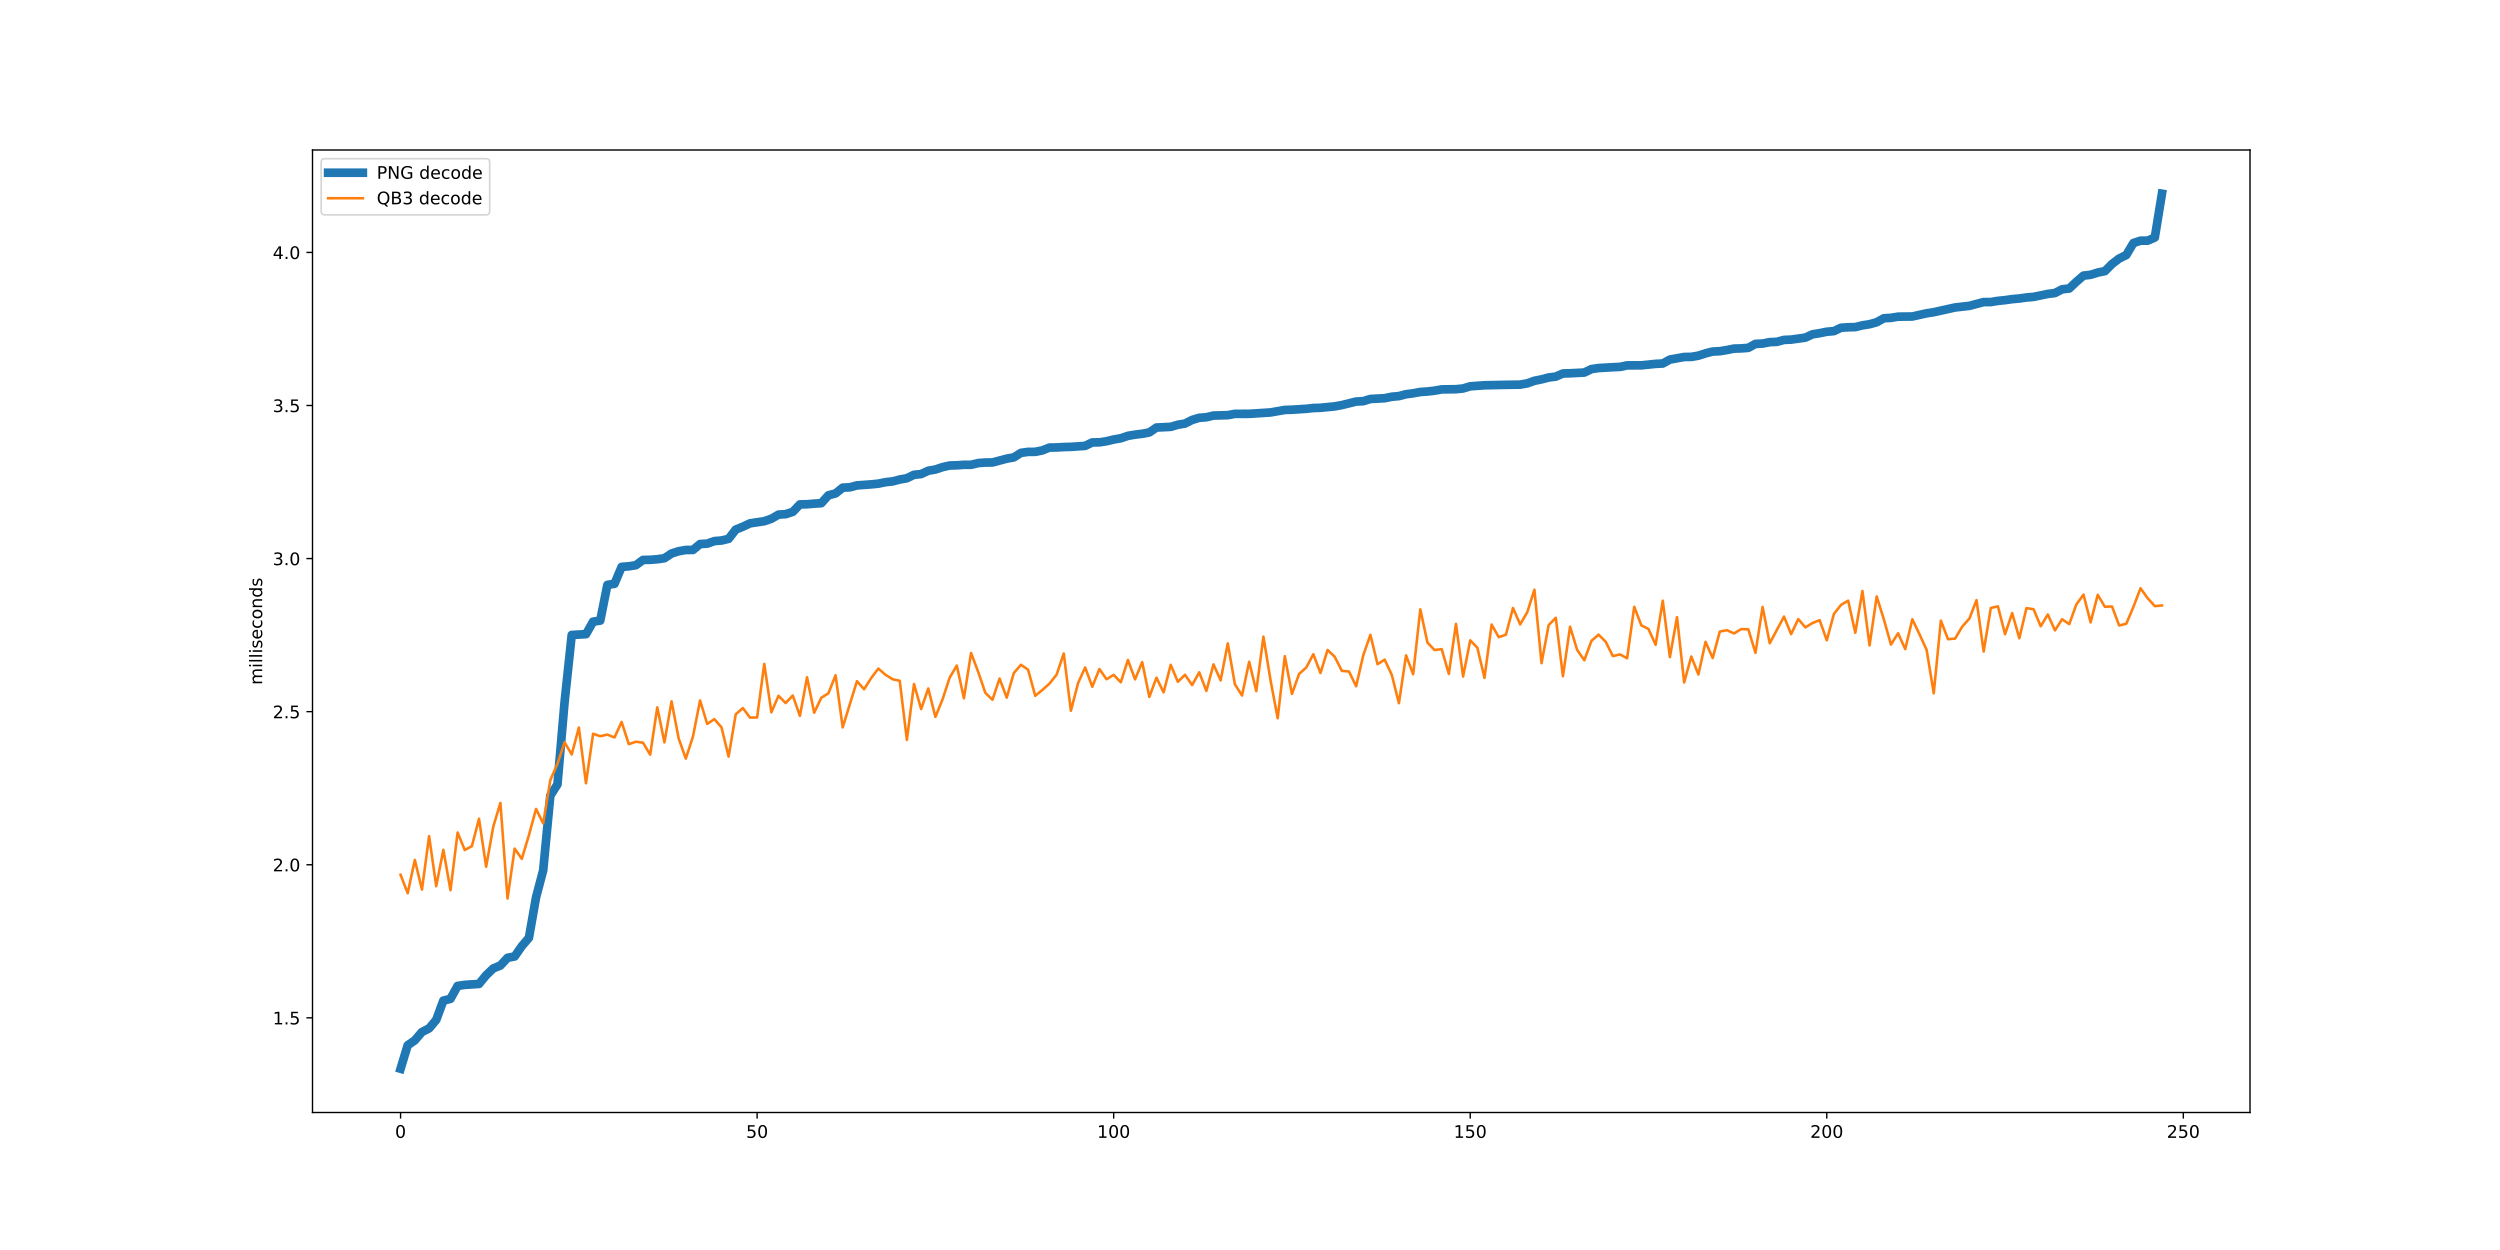
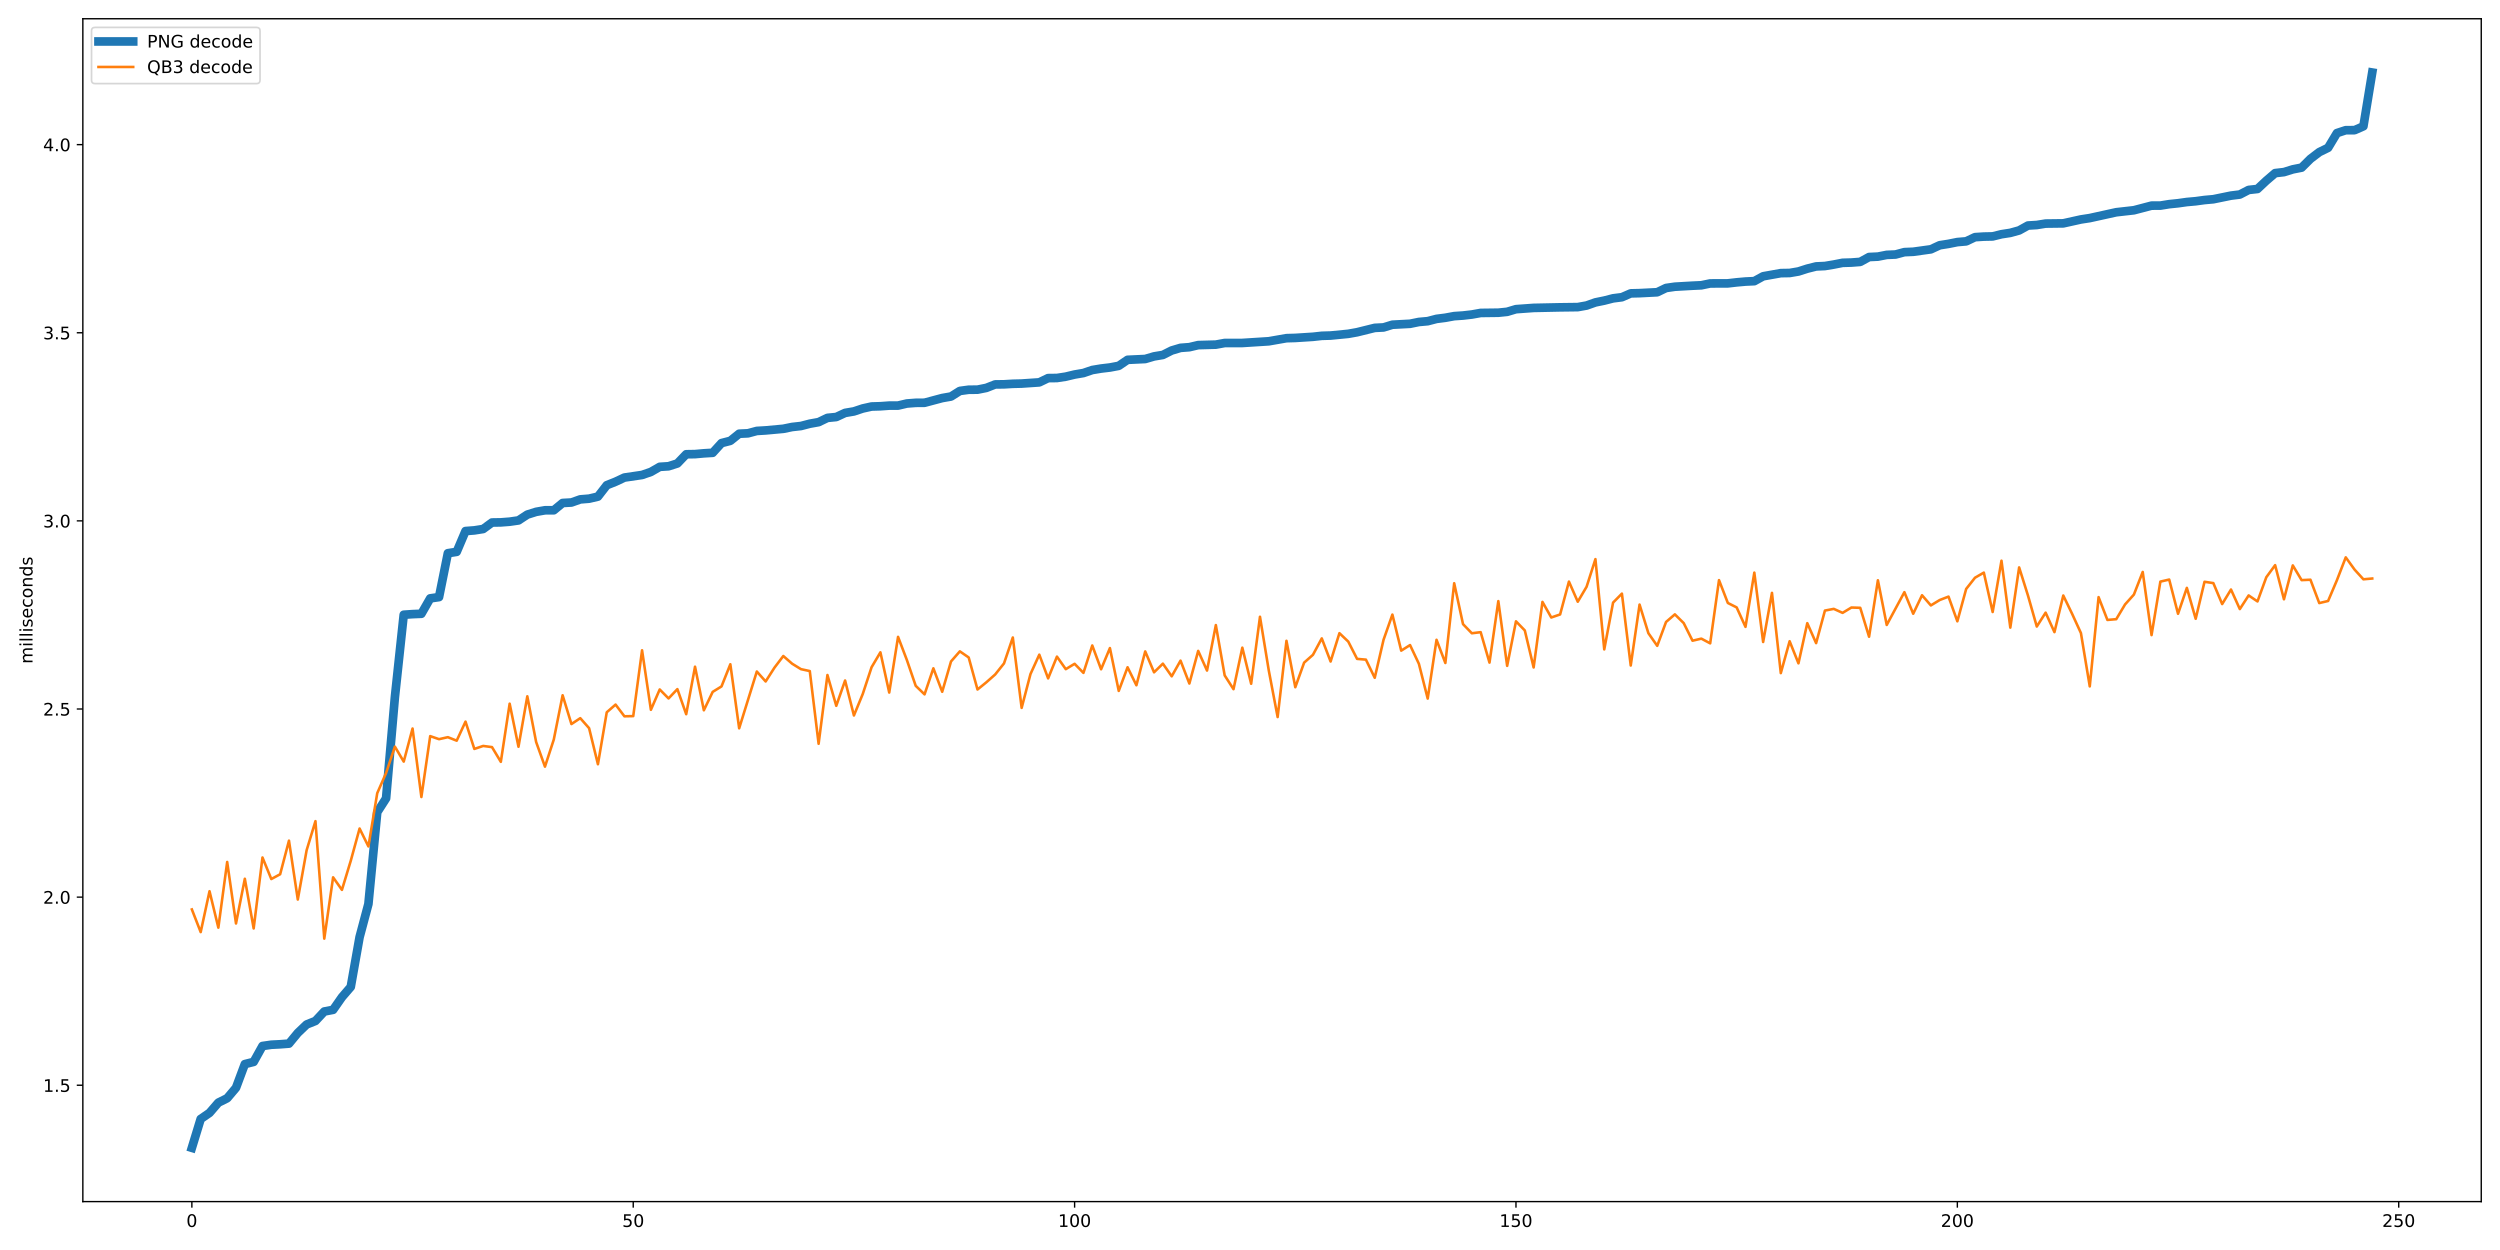
<svg xmlns="http://www.w3.org/2000/svg" xmlns:xlink="http://www.w3.org/1999/xlink" width="1440pt" height="720pt" viewBox="0 0 1440 720" version="1.1">
  <defs>
    <style type="text/css">*{stroke-linejoin: round; stroke-linecap: butt}</style>
  </defs>
  <g id="figure_1">
    <g id="patch_1">
      <path d="M 0 720  L 1440 720  L 1440 0  L 0 0  z " style="fill: #ffffff" />
    </g>
    <g id="axes_1">
      <g id="patch_2">
-         <path d="M 180 640.8  L 1296 640.8  L 1296 86.4  L 180 86.4  z " style="fill: #ffffff" />
+         <path d="M 47.72 692.12  L 1429.2 692.12  L 1429.2 10.8  L 47.72 10.8  z " style="fill: #ffffff" />
      </g>
      <g id="matplotlib.axis_1">
        <g id="xtick_1">
          <g id="line2d_1">
            <defs>
-               <path id="mb877cb796f" d="M 0 0  L 0 3.5  " style="stroke: #000000; stroke-width: 0.8" />
-             </defs>
-             <g>
-               <use xlink:href="#mb877cb796f" x="230.727" y="640.8" style="stroke: #000000; stroke-width: 0.8" />
+               <path id="m95ed0a7c7e" d="M 0 0  L 0 3.5  " style="stroke: #000000; stroke-width: 0.8" />
+             </defs>
+             <g>
+               <use xlink:href="#m95ed0a7c7e" x="110.515" y="692.12" style="stroke: #000000; stroke-width: 0.8" />
            </g>
          </g>
          <g id="text_1">
-             <g transform="translate(227.546 655.3984) scale(0.1 -0.1)">
+             <g transform="translate(107.3333 706.7184) scale(0.1 -0.1)">
              <defs>
                <path id="DejaVuSans-30" d="M 2034 4250  Q 1547 4250 1301 3770  Q 1056 3291 1056 2328  Q 1056 1369 1301 889  Q 1547 409 2034 409  Q 2525 409 2770 889  Q 3016 1369 3016 2328  Q 3016 3291 2770 3770  Q 2525 4250 2034 4250  z M 2034 4750  Q 2819 4750 3233 4129  Q 3647 3509 3647 2328  Q 3647 1150 3233 529  Q 2819 -91 2034 -91  Q 1250 -91 836 529  Q 422 1150 422 2328  Q 422 3509 836 4129  Q 1250 4750 2034 4750  z " transform="scale(0.015625)" />
              </defs>
              <use xlink:href="#DejaVuSans-30" />
            </g>
          </g>
        </g>
        <g id="xtick_2">
          <g id="line2d_2">
            <g>
-               <use xlink:href="#mb877cb796f" x="436.101" y="640.8" style="stroke: #000000; stroke-width: 0.8" />
+               <use xlink:href="#m95ed0a7c7e" x="364.743" y="692.12" style="stroke: #000000; stroke-width: 0.8" />
            </g>
          </g>
          <g id="text_2">
-             <g transform="translate(429.7383 655.3984) scale(0.1 -0.1)">
+             <g transform="translate(358.381 706.7184) scale(0.1 -0.1)">
              <defs>
                <path id="DejaVuSans-35" d="M 691 4666  L 3169 4666  L 3169 4134  L 1269 4134  L 1269 2991  Q 1406 3038 1543 3061  Q 1681 3084 1819 3084  Q 2600 3084 3056 2656  Q 3513 2228 3513 1497  Q 3513 744 3044 326  Q 2575 -91 1722 -91  Q 1428 -91 1123 -41  Q 819 9 494 109  L 494 744  Q 775 591 1075 516  Q 1375 441 1709 441  Q 2250 441 2565 725  Q 2881 1009 2881 1497  Q 2881 1984 2565 2268  Q 2250 2553 1709 2553  Q 1456 2553 1204 2497  Q 953 2441 691 2322  L 691 4666  z " transform="scale(0.015625)" />
              </defs>
              <use xlink:href="#DejaVuSans-35" />
              <use xlink:href="#DejaVuSans-30" x="63.623" />
            </g>
          </g>
        </g>
        <g id="xtick_3">
          <g id="line2d_3">
            <g>
-               <use xlink:href="#mb877cb796f" x="641.474" y="640.8" style="stroke: #000000; stroke-width: 0.8" />
+               <use xlink:href="#m95ed0a7c7e" x="618.972" y="692.12" style="stroke: #000000; stroke-width: 0.8" />
            </g>
          </g>
          <g id="text_3">
-             <g transform="translate(631.9307 655.3984) scale(0.1 -0.1)">
+             <g transform="translate(609.4287 706.7184) scale(0.1 -0.1)">
              <defs>
                <path id="DejaVuSans-31" d="M 794 531  L 1825 531  L 1825 4091  L 703 3866  L 703 4441  L 1819 4666  L 2450 4666  L 2450 531  L 3481 531  L 3481 0  L 794 0  L 794 531  z " transform="scale(0.015625)" />
              </defs>
              <use xlink:href="#DejaVuSans-31" />
              <use xlink:href="#DejaVuSans-30" x="63.623" />
              <use xlink:href="#DejaVuSans-30" x="127.246" />
            </g>
          </g>
        </g>
        <g id="xtick_4">
          <g id="line2d_4">
            <g>
-               <use xlink:href="#mb877cb796f" x="846.848" y="640.8" style="stroke: #000000; stroke-width: 0.8" />
+               <use xlink:href="#m95ed0a7c7e" x="873.201" y="692.12" style="stroke: #000000; stroke-width: 0.8" />
            </g>
          </g>
          <g id="text_4">
-             <g transform="translate(837.3042 655.3984) scale(0.1 -0.1)">
+             <g transform="translate(863.6576 706.7184) scale(0.1 -0.1)">
              <use xlink:href="#DejaVuSans-31" />
              <use xlink:href="#DejaVuSans-35" x="63.623" />
              <use xlink:href="#DejaVuSans-30" x="127.246" />
            </g>
          </g>
        </g>
        <g id="xtick_5">
          <g id="line2d_5">
            <g>
-               <use xlink:href="#mb877cb796f" x="1052.222" y="640.8" style="stroke: #000000; stroke-width: 0.8" />
+               <use xlink:href="#m95ed0a7c7e" x="1127.43" y="692.12" style="stroke: #000000; stroke-width: 0.8" />
            </g>
          </g>
          <g id="text_5">
-             <g transform="translate(1042.678 655.3984) scale(0.1 -0.1)">
+             <g transform="translate(1117.887 706.7184) scale(0.1 -0.1)">
              <defs>
                <path id="DejaVuSans-32" d="M 1228 531  L 3431 531  L 3431 0  L 469 0  L 469 531  Q 828 903 1448 1529  Q 2069 2156 2228 2338  Q 2531 2678 2651 2914  Q 2772 3150 2772 3378  Q 2772 3750 2511 3984  Q 2250 4219 1831 4219  Q 1534 4219 1204 4116  Q 875 4013 500 3803  L 500 4441  Q 881 4594 1212 4672  Q 1544 4750 1819 4750  Q 2544 4750 2975 4387  Q 3406 4025 3406 3419  Q 3406 3131 3298 2873  Q 3191 2616 2906 2266  Q 2828 2175 2409 1742  Q 1991 1309 1228 531  z " transform="scale(0.015625)" />
              </defs>
              <use xlink:href="#DejaVuSans-32" />
              <use xlink:href="#DejaVuSans-30" x="63.623" />
              <use xlink:href="#DejaVuSans-30" x="127.246" />
            </g>
          </g>
        </g>
        <g id="xtick_6">
          <g id="line2d_6">
            <g>
-               <use xlink:href="#mb877cb796f" x="1257.595" y="640.8" style="stroke: #000000; stroke-width: 0.8" />
+               <use xlink:href="#m95ed0a7c7e" x="1381.659" y="692.12" style="stroke: #000000; stroke-width: 0.8" />
            </g>
          </g>
          <g id="text_6">
-             <g transform="translate(1248.051 655.3984) scale(0.1 -0.1)">
+             <g transform="translate(1372.115 706.7184) scale(0.1 -0.1)">
              <use xlink:href="#DejaVuSans-32" />
              <use xlink:href="#DejaVuSans-35" x="63.623" />
              <use xlink:href="#DejaVuSans-30" x="127.246" />
            </g>
          </g>
        </g>
      </g>
      <g id="matplotlib.axis_2">
        <g id="ytick_1">
          <g id="line2d_7">
            <defs>
-               <path id="m5bc49d2be3" d="M 0 0  L -3.5 0  " style="stroke: #000000; stroke-width: 0.8" />
-             </defs>
-             <g>
-               <use xlink:href="#m5bc49d2be3" x="180" y="586.272" style="stroke: #000000; stroke-width: 0.8" />
+               <path id="mfb597ec3f7" d="M 0 0  L -3.5 0  " style="stroke: #000000; stroke-width: 0.8" />
+             </defs>
+             <g>
+               <use xlink:href="#mfb597ec3f7" x="47.72" y="625.109" style="stroke: #000000; stroke-width: 0.8" />
            </g>
          </g>
          <g id="text_7">
-             <g transform="translate(157.0969 590.0717) scale(0.1 -0.1)">
+             <g transform="translate(24.81687 628.9086) scale(0.1 -0.1)">
              <defs>
                <path id="DejaVuSans-2e" d="M 684 794  L 1344 794  L 1344 0  L 684 0  L 684 794  z " transform="scale(0.015625)" />
              </defs>
              <use xlink:href="#DejaVuSans-31" />
              <use xlink:href="#DejaVuSans-2e" x="63.623" />
              <use xlink:href="#DejaVuSans-35" x="95.41" />
            </g>
          </g>
        </g>
        <g id="ytick_2">
          <g id="line2d_8">
            <g>
-               <use xlink:href="#m5bc49d2be3" x="180" y="498.096" style="stroke: #000000; stroke-width: 0.8" />
+               <use xlink:href="#mfb597ec3f7" x="47.72" y="516.746" style="stroke: #000000; stroke-width: 0.8" />
            </g>
          </g>
          <g id="text_8">
-             <g transform="translate(157.0969 501.895) scale(0.1 -0.1)">
+             <g transform="translate(24.81687 520.5455) scale(0.1 -0.1)">
              <use xlink:href="#DejaVuSans-32" />
              <use xlink:href="#DejaVuSans-2e" x="63.623" />
              <use xlink:href="#DejaVuSans-30" x="95.41" />
            </g>
          </g>
        </g>
        <g id="ytick_3">
          <g id="line2d_9">
            <g>
-               <use xlink:href="#m5bc49d2be3" x="180" y="409.919" style="stroke: #000000; stroke-width: 0.8" />
+               <use xlink:href="#mfb597ec3f7" x="47.72" y="408.383" style="stroke: #000000; stroke-width: 0.8" />
            </g>
          </g>
          <g id="text_9">
-             <g transform="translate(157.0969 413.7184) scale(0.1 -0.1)">
+             <g transform="translate(24.81687 412.1824) scale(0.1 -0.1)">
              <use xlink:href="#DejaVuSans-32" />
              <use xlink:href="#DejaVuSans-2e" x="63.623" />
              <use xlink:href="#DejaVuSans-35" x="95.41" />
            </g>
          </g>
        </g>
        <g id="ytick_4">
          <g id="line2d_10">
            <g>
-               <use xlink:href="#m5bc49d2be3" x="180" y="321.743" style="stroke: #000000; stroke-width: 0.8" />
+               <use xlink:href="#mfb597ec3f7" x="47.72" y="300.02" style="stroke: #000000; stroke-width: 0.8" />
            </g>
          </g>
          <g id="text_10">
-             <g transform="translate(157.0969 325.5418) scale(0.1 -0.1)">
+             <g transform="translate(24.81687 303.8193) scale(0.1 -0.1)">
              <defs>
                <path id="DejaVuSans-33" d="M 2597 2516  Q 3050 2419 3304 2112  Q 3559 1806 3559 1356  Q 3559 666 3084 287  Q 2609 -91 1734 -91  Q 1441 -91 1130 -33  Q 819 25 488 141  L 488 750  Q 750 597 1062 519  Q 1375 441 1716 441  Q 2309 441 2620 675  Q 2931 909 2931 1356  Q 2931 1769 2642 2001  Q 2353 2234 1838 2234  L 1294 2234  L 1294 2753  L 1863 2753  Q 2328 2753 2575 2939  Q 2822 3125 2822 3475  Q 2822 3834 2567 4026  Q 2313 4219 1838 4219  Q 1578 4219 1281 4162  Q 984 4106 628 3988  L 628 4550  Q 988 4650 1302 4700  Q 1616 4750 1894 4750  Q 2613 4750 3031 4423  Q 3450 4097 3450 3541  Q 3450 3153 3228 2886  Q 3006 2619 2597 2516  z " transform="scale(0.015625)" />
              </defs>
              <use xlink:href="#DejaVuSans-33" />
              <use xlink:href="#DejaVuSans-2e" x="63.623" />
              <use xlink:href="#DejaVuSans-30" x="95.41" />
            </g>
          </g>
        </g>
        <g id="ytick_5">
          <g id="line2d_11">
            <g>
-               <use xlink:href="#m5bc49d2be3" x="180" y="233.566" style="stroke: #000000; stroke-width: 0.8" />
+               <use xlink:href="#mfb597ec3f7" x="47.72" y="191.657" style="stroke: #000000; stroke-width: 0.8" />
            </g>
          </g>
          <g id="text_11">
-             <g transform="translate(157.0969 237.3651) scale(0.1 -0.1)">
+             <g transform="translate(24.81687 195.4562) scale(0.1 -0.1)">
              <use xlink:href="#DejaVuSans-33" />
              <use xlink:href="#DejaVuSans-2e" x="63.623" />
              <use xlink:href="#DejaVuSans-35" x="95.41" />
            </g>
          </g>
        </g>
        <g id="ytick_6">
          <g id="line2d_12">
            <g>
-               <use xlink:href="#m5bc49d2be3" x="180" y="145.389" style="stroke: #000000; stroke-width: 0.8" />
+               <use xlink:href="#mfb597ec3f7" x="47.72" y="83.294" style="stroke: #000000; stroke-width: 0.8" />
            </g>
          </g>
          <g id="text_12">
-             <g transform="translate(157.0969 149.1885) scale(0.1 -0.1)">
+             <g transform="translate(24.81687 87.09305) scale(0.1 -0.1)">
              <defs>
                <path id="DejaVuSans-34" d="M 2419 4116  L 825 1625  L 2419 1625  L 2419 4116  z M 2253 4666  L 3047 4666  L 3047 1625  L 3713 1625  L 3713 1100  L 3047 1100  L 3047 0  L 2419 0  L 2419 1100  L 313 1100  L 313 1709  L 2253 4666  z " transform="scale(0.015625)" />
              </defs>
              <use xlink:href="#DejaVuSans-34" />
              <use xlink:href="#DejaVuSans-2e" x="63.623" />
              <use xlink:href="#DejaVuSans-30" x="95.41" />
            </g>
          </g>
        </g>
        <g id="text_13">
-           <g transform="translate(151.0172 394.4641) rotate(-90) scale(0.1 -0.1)">
+           <g transform="translate(18.73719 382.3241) rotate(-90) scale(0.1 -0.1)">
            <defs>
              <path id="DejaVuSans-6d" d="M 3328 2828  Q 3544 3216 3844 3400  Q 4144 3584 4550 3584  Q 5097 3584 5394 3201  Q 5691 2819 5691 2113  L 5691 0  L 5113 0  L 5113 2094  Q 5113 2597 4934 2840  Q 4756 3084 4391 3084  Q 3944 3084 3684 2787  Q 3425 2491 3425 1978  L 3425 0  L 2847 0  L 2847 2094  Q 2847 2600 2669 2842  Q 2491 3084 2119 3084  Q 1678 3084 1418 2786  Q 1159 2488 1159 1978  L 1159 0  L 581 0  L 581 3500  L 1159 3500  L 1159 2956  Q 1356 3278 1631 3431  Q 1906 3584 2284 3584  Q 2666 3584 2933 3390  Q 3200 3197 3328 2828  z " transform="scale(0.015625)" />
              <path id="DejaVuSans-69" d="M 603 3500  L 1178 3500  L 1178 0  L 603 0  L 603 3500  z M 603 4863  L 1178 4863  L 1178 4134  L 603 4134  L 603 4863  z " transform="scale(0.015625)" />
              <path id="DejaVuSans-6c" d="M 603 4863  L 1178 4863  L 1178 0  L 603 0  L 603 4863  z " transform="scale(0.015625)" />
              <path id="DejaVuSans-73" d="M 2834 3397  L 2834 2853  Q 2591 2978 2328 3040  Q 2066 3103 1784 3103  Q 1356 3103 1142 2972  Q 928 2841 928 2578  Q 928 2378 1081 2264  Q 1234 2150 1697 2047  L 1894 2003  Q 2506 1872 2764 1633  Q 3022 1394 3022 966  Q 3022 478 2636 193  Q 2250 -91 1575 -91  Q 1294 -91 989 -36  Q 684 19 347 128  L 347 722  Q 666 556 975 473  Q 1284 391 1588 391  Q 1994 391 2212 530  Q 2431 669 2431 922  Q 2431 1156 2273 1281  Q 2116 1406 1581 1522  L 1381 1569  Q 847 1681 609 1914  Q 372 2147 372 2553  Q 372 3047 722 3315  Q 1072 3584 1716 3584  Q 2034 3584 2315 3537  Q 2597 3491 2834 3397  z " transform="scale(0.015625)" />
              <path id="DejaVuSans-65" d="M 3597 1894  L 3597 1613  L 953 1613  Q 991 1019 1311 708  Q 1631 397 2203 397  Q 2534 397 2845 478  Q 3156 559 3463 722  L 3463 178  Q 3153 47 2828 -22  Q 2503 -91 2169 -91  Q 1331 -91 842 396  Q 353 884 353 1716  Q 353 2575 817 3079  Q 1281 3584 2069 3584  Q 2775 3584 3186 3129  Q 3597 2675 3597 1894  z M 3022 2063  Q 3016 2534 2758 2815  Q 2500 3097 2075 3097  Q 1594 3097 1305 2825  Q 1016 2553 972 2059  L 3022 2063  z " transform="scale(0.015625)" />
              <path id="DejaVuSans-63" d="M 3122 3366  L 3122 2828  Q 2878 2963 2633 3030  Q 2388 3097 2138 3097  Q 1578 3097 1268 2742  Q 959 2388 959 1747  Q 959 1106 1268 751  Q 1578 397 2138 397  Q 2388 397 2633 464  Q 2878 531 3122 666  L 3122 134  Q 2881 22 2623 -34  Q 2366 -91 2075 -91  Q 1284 -91 818 406  Q 353 903 353 1747  Q 353 2603 823 3093  Q 1294 3584 2113 3584  Q 2378 3584 2631 3529  Q 2884 3475 3122 3366  z " transform="scale(0.015625)" />
              <path id="DejaVuSans-6f" d="M 1959 3097  Q 1497 3097 1228 2736  Q 959 2375 959 1747  Q 959 1119 1226 758  Q 1494 397 1959 397  Q 2419 397 2687 759  Q 2956 1122 2956 1747  Q 2956 2369 2687 2733  Q 2419 3097 1959 3097  z M 1959 3584  Q 2709 3584 3137 3096  Q 3566 2609 3566 1747  Q 3566 888 3137 398  Q 2709 -91 1959 -91  Q 1206 -91 779 398  Q 353 888 353 1747  Q 353 2609 779 3096  Q 1206 3584 1959 3584  z " transform="scale(0.015625)" />
              <path id="DejaVuSans-6e" d="M 3513 2113  L 3513 0  L 2938 0  L 2938 2094  Q 2938 2591 2744 2837  Q 2550 3084 2163 3084  Q 1697 3084 1428 2787  Q 1159 2491 1159 1978  L 1159 0  L 581 0  L 581 3500  L 1159 3500  L 1159 2956  Q 1366 3272 1645 3428  Q 1925 3584 2291 3584  Q 2894 3584 3203 3211  Q 3513 2838 3513 2113  z " transform="scale(0.015625)" />
              <path id="DejaVuSans-64" d="M 2906 2969  L 2906 4863  L 3481 4863  L 3481 0  L 2906 0  L 2906 525  Q 2725 213 2448 61  Q 2172 -91 1784 -91  Q 1150 -91 751 415  Q 353 922 353 1747  Q 353 2572 751 3078  Q 1150 3584 1784 3584  Q 2172 3584 2448 3432  Q 2725 3281 2906 2969  z M 947 1747  Q 947 1113 1208 752  Q 1469 391 1925 391  Q 2381 391 2643 752  Q 2906 1113 2906 1747  Q 2906 2381 2643 2742  Q 2381 3103 1925 3103  Q 1469 3103 1208 2742  Q 947 2381 947 1747  z " transform="scale(0.015625)" />
            </defs>
            <use xlink:href="#DejaVuSans-6d" />
            <use xlink:href="#DejaVuSans-69" x="97.412" />
            <use xlink:href="#DejaVuSans-6c" x="125.195" />
            <use xlink:href="#DejaVuSans-6c" x="152.979" />
            <use xlink:href="#DejaVuSans-69" x="180.762" />
            <use xlink:href="#DejaVuSans-73" x="208.545" />
            <use xlink:href="#DejaVuSans-65" x="260.645" />
            <use xlink:href="#DejaVuSans-63" x="322.168" />
            <use xlink:href="#DejaVuSans-6f" x="377.148" />
            <use xlink:href="#DejaVuSans-6e" x="438.33" />
            <use xlink:href="#DejaVuSans-64" x="501.709" />
            <use xlink:href="#DejaVuSans-73" x="565.186" />
          </g>
        </g>
      </g>
      <g id="line2d_13">
-         <path d="M 230.727 615.6  L 234.835 602.074  L 238.942 599.217  L 243.05 594.42  L 247.157 592.357  L 251.265 587.454  L 255.372 576.361  L 259.48 575.321  L 263.587 567.879  L 267.695 567.279  L 275.909 566.75  L 280.017 561.742  L 284.124 557.791  L 288.232 556.134  L 292.339 551.707  L 296.447 550.914  L 300.554 544.988  L 304.662 540.174  L 308.769 516.825  L 312.877 501.305  L 316.984 458.275  L 321.092 451.821  L 325.199 404.346  L 329.307 365.743  L 337.522 365.284  L 341.629 358.071  L 345.736 357.472  L 349.844 336.909  L 353.951 336.256  L 358.059 326.522  L 362.166 326.204  L 366.274 325.552  L 370.381 322.519  L 374.489 322.448  L 378.596 322.131  L 382.704 321.531  L 386.811 318.815  L 390.919 317.51  L 395.026 316.787  L 399.134 316.769  L 403.241 313.366  L 407.349 313.137  L 411.456 311.673  L 415.563 311.338  L 419.671 310.368  L 423.778 305.042  L 427.886 303.384  L 431.993 301.444  L 440.208 300.227  L 444.316 298.799  L 448.423 296.418  L 452.531 296.154  L 456.638 294.831  L 460.746 290.528  L 464.853 290.457  L 468.961 290.087  L 473.068 289.84  L 477.176 285.29  L 481.283 284.232  L 485.391 280.899  L 489.498 280.705  L 493.605 279.594  L 501.82 278.995  L 505.928 278.589  L 510.035 277.742  L 514.143 277.284  L 518.25 276.208  L 522.358 275.467  L 526.465 273.475  L 530.573 273.069  L 534.68 271.147  L 538.788 270.441  L 542.895 269.066  L 547.003 268.149  L 551.11 268.025  L 555.218 267.726  L 559.325 267.708  L 563.432 266.738  L 567.54 266.421  L 571.647 266.385  L 579.862 264.181  L 583.97 263.458  L 588.077 260.848  L 592.185 260.283  L 596.292 260.248  L 600.4 259.419  L 604.507 257.797  L 608.615 257.744  L 612.722 257.497  L 616.83 257.391  L 625.045 256.827  L 629.152 254.834  L 633.259 254.781  L 637.367 254.146  L 641.474 253.159  L 645.582 252.453  L 649.689 251.043  L 653.797 250.355  L 657.904 249.861  L 662.012 249.085  L 666.119 246.263  L 674.334 245.875  L 678.442 244.659  L 682.549 243.971  L 686.657 241.89  L 690.764 240.655  L 694.872 240.338  L 698.979 239.368  L 707.194 239.139  L 711.301 238.38  L 719.516 238.363  L 731.839 237.569  L 740.054 236.123  L 744.161 236  L 752.376 235.471  L 756.484 235.012  L 760.591 234.889  L 768.806 234.077  L 772.914 233.337  L 781.128 231.291  L 785.236 231.079  L 789.343 229.81  L 797.558 229.369  L 801.666 228.522  L 805.773 228.152  L 809.881 227.076  L 813.988 226.547  L 818.096 225.789  L 822.203 225.507  L 826.311 225.03  L 830.418 224.29  L 838.633 224.184  L 842.741 223.761  L 846.848 222.526  L 855.063 221.927  L 867.385 221.662  L 875.6 221.556  L 879.708 220.816  L 883.815 219.352  L 887.923 218.505  L 892.03 217.447  L 896.138 216.918  L 900.245 215.119  L 904.353 215.014  L 912.568 214.59  L 916.675 212.598  L 920.782 211.998  L 928.997 211.522  L 933.105 211.328  L 937.212 210.464  L 945.427 210.428  L 953.642 209.582  L 957.75 209.388  L 961.857 207.113  L 970.072 205.632  L 974.18 205.561  L 978.287 204.856  L 982.395 203.533  L 986.502 202.492  L 990.609 202.298  L 994.717 201.611  L 998.824 200.799  L 1002.932 200.676  L 1007.039 200.359  L 1011.147 198.084  L 1015.254 197.89  L 1019.362 197.078  L 1023.469 196.902  L 1027.577 195.791  L 1031.684 195.615  L 1039.899 194.468  L 1044.007 192.564  L 1048.114 191.911  L 1052.222 191.082  L 1056.329 190.73  L 1060.437 188.772  L 1064.544 188.508  L 1068.651 188.419  L 1072.759 187.397  L 1076.866 186.762  L 1080.974 185.615  L 1085.081 183.323  L 1089.189 183.076  L 1093.296 182.406  L 1101.511 182.3  L 1109.726 180.466  L 1113.834 179.831  L 1126.156 177.098  L 1134.371 176.163  L 1142.586 173.994  L 1146.693 173.976  L 1150.801 173.306  L 1154.908 172.883  L 1159.016 172.301  L 1163.123 171.93  L 1167.231 171.366  L 1171.338 170.996  L 1179.553 169.303  L 1183.661 168.791  L 1187.768 166.64  L 1191.876 166.181  L 1195.983 162.302  L 1200.091 158.757  L 1204.198 158.281  L 1208.305 156.993  L 1212.413 156.182  L 1216.52 152.073  L 1220.628 148.916  L 1224.735 146.888  L 1228.843 139.993  L 1232.95 138.635  L 1237.058 138.617  L 1241.165 136.801  L 1245.273 111.6  L 1245.273 111.6  " clip-path="url(#pe0e65ba792)" style="fill: none; stroke: #1f77b4; stroke-width: 5; stroke-linecap: square" />
+         <path d="M 110.515 661.151  L 115.599 644.528  L 120.684 641.017  L 125.768 635.122  L 130.853 632.586  L 135.937 626.561  L 141.022 612.929  L 146.107 611.651  L 151.191 602.505  L 156.276 601.768  L 161.36 601.508  L 166.445 601.118  L 171.529 594.963  L 176.614 590.108  L 181.699 588.071  L 186.783 582.631  L 191.868 581.656  L 196.952 574.374  L 202.037 568.457  L 207.122 539.763  L 212.206 520.691  L 217.291 467.809  L 222.375 459.877  L 227.46 401.535  L 232.544 354.093  L 237.629 353.746  L 242.714 353.53  L 247.798 344.666  L 252.883 343.929  L 257.967 318.658  L 263.052 317.857  L 268.136 305.893  L 273.221 305.503  L 278.306 304.701  L 283.39 300.974  L 288.475 300.887  L 293.559 300.497  L 298.644 299.76  L 303.729 296.422  L 308.813 294.819  L 313.898 293.93  L 318.982 293.908  L 324.067 289.726  L 329.151 289.444  L 334.236 287.645  L 339.321 287.233  L 344.405 286.041  L 349.49 279.496  L 354.574 277.459  L 359.659 275.075  L 369.828 273.579  L 374.913 271.824  L 379.997 268.898  L 385.082 268.573  L 390.166 266.948  L 395.251 261.659  L 400.336 261.573  L 405.42 261.118  L 410.505 260.814  L 415.589 255.223  L 420.674 253.922  L 425.758 249.826  L 430.843 249.588  L 435.928 248.222  L 441.012 247.919  L 451.181 246.987  L 456.266 245.947  L 461.35 245.383  L 466.435 244.061  L 471.52 243.151  L 476.604 240.702  L 481.689 240.204  L 486.773 237.841  L 491.858 236.974  L 496.943 235.284  L 502.027 234.157  L 507.112 234.005  L 512.196 233.637  L 517.281 233.615  L 522.365 232.423  L 527.45 232.033  L 532.535 231.99  L 542.704 229.281  L 547.788 228.392  L 552.873 225.184  L 557.957 224.491  L 563.042 224.448  L 568.127 223.429  L 573.211 221.435  L 578.296 221.37  L 583.38 221.067  L 588.465 220.937  L 598.634 220.243  L 603.719 217.794  L 608.803 217.729  L 613.888 216.949  L 618.972 215.735  L 624.057 214.868  L 629.142 213.135  L 634.226 212.289  L 639.311 211.682  L 644.395 210.729  L 649.48 207.261  L 659.649 206.784  L 664.734 205.289  L 669.818 204.444  L 674.903 201.886  L 679.987 200.369  L 685.072 199.979  L 690.157 198.787  L 700.326 198.505  L 705.41 197.574  L 715.579 197.552  L 730.833 196.577  L 741.002 194.799  L 746.087 194.648  L 756.256 193.998  L 761.341 193.434  L 766.425 193.282  L 776.594 192.285  L 781.679 191.375  L 791.848 188.861  L 796.933 188.601  L 802.017 187.041  L 812.186 186.499  L 817.271 185.459  L 822.356 185.003  L 827.44 183.681  L 832.525 183.031  L 837.609 182.099  L 842.694 181.753  L 847.778 181.167  L 852.863 180.257  L 863.032 180.127  L 868.117 179.607  L 873.201 178.09  L 883.37 177.353  L 898.624 177.028  L 908.793 176.898  L 913.878 175.988  L 918.963 174.189  L 924.047 173.149  L 929.132 171.848  L 934.216 171.198  L 939.301 168.987  L 944.385 168.857  L 954.555 168.337  L 959.639 165.888  L 964.724 165.151  L 974.893 164.566  L 979.977 164.328  L 985.062 163.266  L 995.231 163.222  L 1000.316 162.637  L 1005.4 162.182  L 1010.485 161.944  L 1015.57 159.148  L 1025.739 157.328  L 1030.823 157.241  L 1035.908 156.374  L 1040.992 154.748  L 1046.077 153.47  L 1051.162 153.231  L 1056.246 152.386  L 1061.331 151.389  L 1066.415 151.237  L 1071.5 150.847  L 1076.584 148.052  L 1081.669 147.813  L 1086.754 146.816  L 1091.838 146.6  L 1096.923 145.234  L 1102.007 145.017  L 1112.177 143.609  L 1117.261 141.268  L 1122.346 140.466  L 1127.43 139.448  L 1132.515 139.014  L 1137.599 136.608  L 1142.684 136.283  L 1147.769 136.175  L 1152.853 134.918  L 1157.938 134.138  L 1163.022 132.729  L 1168.107 129.912  L 1173.191 129.608  L 1178.276 128.785  L 1188.445 128.655  L 1198.614 126.401  L 1203.699 125.62  L 1218.953 122.261  L 1229.122 121.113  L 1239.291 118.447  L 1244.376 118.425  L 1249.46 117.602  L 1254.545 117.081  L 1259.629 116.366  L 1264.714 115.911  L 1269.798 115.218  L 1274.883 114.762  L 1285.052 112.682  L 1290.137 112.053  L 1295.221 109.409  L 1300.306 108.846  L 1305.391 104.078  L 1310.475 99.722  L 1315.56 99.137  L 1320.644 97.554  L 1325.729 96.557  L 1330.813 91.508  L 1335.898 87.628  L 1340.983 85.136  L 1346.067 76.662  L 1351.152 74.993  L 1356.236 74.972  L 1361.321 72.739  L 1366.405 41.769  L 1366.405 41.769  " clip-path="url(#p5323bad9fb)" style="fill: none; stroke: #1f77b4; stroke-width: 5; stroke-linecap: square" />
      </g>
      <g id="line2d_14">
-         <path d="M 230.727 503.863  L 234.835 514.479  L 238.942 495.327  L 243.05 512.398  L 247.157 481.624  L 251.265 510.441  L 255.372 489.49  L 259.48 512.768  L 263.587 479.526  L 267.695 489.613  L 271.802 487.374  L 275.909 471.625  L 280.017 499.224  L 284.124 476.122  L 288.232 462.49  L 292.339 517.548  L 296.447 488.82  L 300.554 494.692  L 304.662 481.06  L 308.769 465.947  L 312.877 474.323  L 316.984 449.369  L 321.092 439.935  L 325.199 427.572  L 329.307 434.573  L 333.414 419.072  L 337.522 451.168  L 341.629 422.634  L 345.736 424.063  L 349.844 423.128  L 353.951 424.768  L 358.059 415.845  L 362.166 428.63  L 366.274 427.237  L 370.381 427.784  L 374.489 434.679  L 378.596 407.433  L 382.704 427.607  L 386.811 403.976  L 390.919 425.385  L 395.026 436.937  L 399.134 424.239  L 403.241 403.482  L 407.349 416.973  L 411.456 414.222  L 415.563 418.913  L 419.671 435.808  L 423.778 411.453  L 427.886 407.856  L 431.993 413.34  L 436.101 413.252  L 440.208 382.408  L 444.316 410.29  L 448.423 400.766  L 452.531 404.964  L 456.638 400.608  L 460.746 412.353  L 464.853 390.097  L 468.961 410.519  L 473.068 401.895  L 477.176 399.338  L 481.283 388.951  L 485.391 418.966  L 493.605 392.354  L 497.713 397.01  L 501.82 390.538  L 505.928 385.089  L 510.035 388.686  L 514.143 391.243  L 518.25 392.143  L 522.358 426.214  L 526.465 393.994  L 530.573 408.42  L 534.68 396.569  L 538.788 412.952  L 542.895 402.883  L 547.003 390.344  L 551.11 383.36  L 555.218 402.213  L 559.325 376.112  L 563.432 386.976  L 567.54 399.056  L 571.647 403.059  L 575.755 390.855  L 579.862 401.842  L 583.97 387.628  L 588.077 382.902  L 592.185 385.759  L 596.292 400.784  L 600.4 397.416  L 604.507 393.748  L 608.615 388.563  L 612.722 376.412  L 616.83 409.39  L 620.937 393.554  L 625.045 384.454  L 629.152 395.564  L 633.259 385.371  L 637.367 391.243  L 641.474 388.739  L 645.582 392.989  L 649.689 380.151  L 653.797 391.296  L 657.904 381.368  L 662.012 401.437  L 666.119 390.362  L 670.227 398.791  L 674.334 382.937  L 678.442 392.725  L 682.549 388.669  L 686.657 394.594  L 690.764 387.258  L 694.872 397.98  L 698.979 382.69  L 703.086 391.896  L 707.194 370.592  L 711.301 394.171  L 715.409 400.625  L 719.516 381.174  L 723.624 398.086  L 727.731 366.695  L 731.839 391.949  L 735.946 413.693  L 740.054 377.964  L 744.161 399.708  L 748.269 388.192  L 752.376 384.524  L 756.484 376.835  L 760.591 387.663  L 764.699 374.384  L 768.806 378.317  L 772.914 386.429  L 777.021 386.782  L 781.128 395.282  L 785.236 377.453  L 789.343 365.672  L 793.451 382.567  L 797.558 379.957  L 801.666 388.722  L 805.773 405.034  L 809.881 377.488  L 813.988 388.351  L 818.096 350.982  L 822.203 370.134  L 826.311 374.419  L 830.418 373.908  L 834.526 388.175  L 838.633 359.359  L 842.741 389.691  L 846.848 368.829  L 850.955 373.097  L 855.063 390.45  L 859.17 359.729  L 863.278 367.03  L 867.385 365.602  L 871.493 350.206  L 875.6 359.641  L 879.708 352.622  L 883.815 339.678  L 887.923 381.985  L 892.03 360.046  L 896.138 355.849  L 900.245 389.533  L 904.353 360.981  L 908.46 374.384  L 912.568 380.309  L 916.675 369.129  L 920.782 365.566  L 924.89 369.658  L 928.997 377.911  L 933.105 376.941  L 937.212 379.146  L 941.32 349.518  L 945.427 360.223  L 949.535 362.304  L 953.642 371.421  L 957.75 346.009  L 961.857 378.511  L 965.965 355.497  L 970.072 393.095  L 974.18 378.158  L 978.287 388.51  L 982.395 369.693  L 986.502 379.04  L 990.609 363.785  L 994.717 362.992  L 998.824 364.861  L 1002.932 362.357  L 1007.039 362.498  L 1011.147 376.042  L 1015.254 349.589  L 1019.362 370.522  L 1027.577 355.161  L 1031.684 365.267  L 1035.792 356.608  L 1039.899 361.369  L 1044.007 358.847  L 1048.114 357.242  L 1052.222 368.811  L 1056.329 353.645  L 1060.437 348.39  L 1064.544 345.991  L 1068.651 364.455  L 1072.759 340.418  L 1076.866 371.774  L 1080.974 343.557  L 1085.081 356.731  L 1089.189 371.263  L 1093.296 364.773  L 1097.404 373.89  L 1101.511 356.731  L 1105.619 365.302  L 1109.726 374.331  L 1113.834 399.32  L 1117.941 357.489  L 1122.049 368.176  L 1126.156 367.824  L 1130.264 360.911  L 1134.371 356.29  L 1138.478 345.691  L 1142.586 375.283  L 1146.693 350.206  L 1150.801 349.254  L 1154.908 365.284  L 1159.016 353.151  L 1163.123 367.63  L 1167.231 350.294  L 1171.338 350.911  L 1175.446 360.734  L 1179.553 353.927  L 1183.661 363.08  L 1187.768 356.696  L 1191.876 359.5  L 1195.983 348.16  L 1200.091 342.499  L 1204.198 358.495  L 1208.305 342.623  L 1212.413 349.518  L 1216.52 349.324  L 1220.628 360.276  L 1224.735 359.288  L 1228.843 349.553  L 1232.95 338.849  L 1237.058 344.58  L 1241.165 349.13  L 1245.273 348.76  L 1245.273 348.76  " clip-path="url(#pe0e65ba792)" style="fill: none; stroke: #ff7f0e; stroke-width: 1.5; stroke-linecap: square" />
+         <path d="M 110.515 523.833  L 115.599 536.88  L 120.684 513.344  L 125.768 534.323  L 130.853 496.504  L 135.937 531.917  L 141.022 506.17  L 146.107 534.778  L 151.191 493.925  L 156.276 506.322  L 161.36 503.569  L 166.445 484.216  L 171.529 518.133  L 176.614 489.742  L 181.699 472.989  L 186.783 540.651  L 191.868 505.346  L 196.952 512.563  L 202.037 495.81  L 207.122 477.237  L 212.206 487.532  L 217.291 456.865  L 222.375 445.27  L 227.46 430.077  L 232.544 438.681  L 237.629 419.631  L 242.714 459.075  L 247.798 424.009  L 252.883 425.765  L 257.967 424.616  L 263.052 426.631  L 268.136 415.665  L 273.221 431.378  L 278.306 429.666  L 283.39 430.338  L 288.475 438.811  L 293.559 405.327  L 298.644 430.121  L 303.729 401.079  L 308.813 427.39  L 313.898 441.586  L 318.982 425.981  L 324.067 400.473  L 329.151 417.052  L 334.236 413.671  L 339.321 419.436  L 344.405 440.199  L 349.49 410.269  L 354.574 405.847  L 359.659 412.588  L 364.743 412.479  L 369.828 374.574  L 374.913 408.838  L 379.997 397.135  L 385.082 402.293  L 390.166 396.94  L 395.251 411.374  L 400.336 384.023  L 405.42 409.12  L 410.505 398.522  L 415.589 395.38  L 420.674 382.614  L 425.758 419.501  L 435.928 386.797  L 441.012 392.519  L 446.097 384.565  L 451.181 377.868  L 456.266 382.289  L 461.35 385.432  L 466.435 386.537  L 471.52 428.409  L 476.604 388.813  L 481.689 406.541  L 486.773 391.977  L 491.858 412.111  L 496.943 399.736  L 502.027 384.327  L 507.112 375.744  L 512.196 398.912  L 517.281 366.837  L 522.365 380.187  L 527.45 395.033  L 532.535 399.952  L 537.619 384.955  L 542.704 398.457  L 547.788 380.989  L 552.873 375.181  L 557.957 378.692  L 563.042 397.157  L 568.127 393.017  L 573.211 388.509  L 578.296 382.138  L 583.38 367.205  L 588.465 407.733  L 593.55 388.271  L 598.634 377.088  L 603.719 390.742  L 608.803 378.215  L 613.888 385.432  L 618.972 382.354  L 624.057 387.577  L 629.142 371.8  L 634.226 385.497  L 639.311 373.295  L 644.395 397.959  L 649.48 384.348  L 654.564 394.708  L 659.649 375.224  L 664.734 387.252  L 669.818 382.268  L 674.903 389.55  L 679.987 380.534  L 685.072 393.711  L 690.157 374.921  L 695.241 386.234  L 700.326 360.053  L 705.41 389.029  L 710.495 396.962  L 715.579 373.057  L 720.664 393.841  L 725.749 355.264  L 730.833 386.299  L 735.918 413.021  L 741.002 369.112  L 746.087 395.835  L 751.171 381.682  L 756.256 377.175  L 761.341 367.725  L 766.425 381.032  L 771.51 364.713  L 776.594 369.546  L 781.679 379.515  L 786.763 379.949  L 791.848 390.395  L 796.933 368.484  L 802.017 354.007  L 807.102 374.769  L 812.186 371.561  L 817.271 382.333  L 822.356 402.38  L 827.44 368.527  L 832.525 381.878  L 837.609 335.953  L 842.694 359.49  L 847.778 364.756  L 852.863 364.128  L 857.948 381.661  L 863.032 346.248  L 868.117 383.525  L 873.201 357.886  L 878.286 363.131  L 883.37 384.457  L 888.455 346.703  L 893.54 355.675  L 898.624 353.92  L 903.709 335  L 908.793 346.594  L 913.878 337.969  L 918.963 322.061  L 924.047 374.054  L 929.132 347.093  L 934.216 341.935  L 939.301 383.33  L 944.385 348.242  L 949.47 364.713  L 954.555 371.995  L 959.639 358.254  L 964.724 353.876  L 969.808 358.905  L 974.893 369.047  L 979.977 367.855  L 985.062 370.564  L 990.147 334.154  L 995.231 347.31  L 1000.316 349.867  L 1005.4 361.072  L 1010.485 329.842  L 1015.57 369.784  L 1020.654 341.501  L 1025.739 387.707  L 1030.823 369.351  L 1035.908 382.073  L 1040.992 358.948  L 1046.077 370.434  L 1051.162 351.688  L 1056.246 350.712  L 1061.331 353.01  L 1066.415 349.932  L 1071.5 350.105  L 1076.584 366.75  L 1081.669 334.241  L 1086.754 359.967  L 1096.923 341.09  L 1102.007 353.508  L 1107.092 342.867  L 1112.177 348.718  L 1117.261 345.619  L 1122.346 343.647  L 1127.43 357.864  L 1132.515 339.226  L 1137.599 332.767  L 1142.684 329.82  L 1147.769 352.511  L 1152.853 322.971  L 1157.938 361.505  L 1163.022 326.829  L 1168.107 343.019  L 1173.191 360.877  L 1178.276 352.901  L 1183.361 364.106  L 1188.445 343.019  L 1193.53 353.551  L 1198.614 364.648  L 1203.699 395.358  L 1208.784 343.95  L 1213.868 357.084  L 1218.953 356.651  L 1224.037 348.155  L 1229.122 342.477  L 1234.206 329.451  L 1239.291 365.818  L 1244.376 335  L 1249.46 333.829  L 1254.545 353.53  L 1259.629 338.619  L 1264.714 356.412  L 1269.798 335.108  L 1274.883 335.867  L 1279.968 347.938  L 1285.052 339.573  L 1290.137 350.821  L 1295.221 342.975  L 1300.306 346.421  L 1305.391 332.486  L 1310.475 325.529  L 1315.56 345.186  L 1320.644 325.68  L 1325.729 334.154  L 1330.813 333.916  L 1335.898 347.375  L 1340.983 346.161  L 1346.067 334.198  L 1351.152 321.042  L 1356.236 328.086  L 1361.321 333.678  L 1366.405 333.222  L 1366.405 333.222  " clip-path="url(#p5323bad9fb)" style="fill: none; stroke: #ff7f0e; stroke-width: 1.5; stroke-linecap: square" />
      </g>
      <g id="patch_3">
-         <path d="M 180 640.8  L 180 86.4  " style="fill: none; stroke: #000000; stroke-width: 0.8; stroke-linejoin: miter; stroke-linecap: square" />
+         <path d="M 47.72 692.12  L 47.72 10.8  " style="fill: none; stroke: #000000; stroke-width: 0.8; stroke-linejoin: miter; stroke-linecap: square" />
      </g>
      <g id="patch_4">
-         <path d="M 1296 640.8  L 1296 86.4  " style="fill: none; stroke: #000000; stroke-width: 0.8; stroke-linejoin: miter; stroke-linecap: square" />
+         <path d="M 1429.2 692.12  L 1429.2 10.8  " style="fill: none; stroke: #000000; stroke-width: 0.8; stroke-linejoin: miter; stroke-linecap: square" />
      </g>
      <g id="patch_5">
-         <path d="M 180 640.8  L 1296 640.8  " style="fill: none; stroke: #000000; stroke-width: 0.8; stroke-linejoin: miter; stroke-linecap: square" />
+         <path d="M 47.72 692.12  L 1429.2 692.12  " style="fill: none; stroke: #000000; stroke-width: 0.8; stroke-linejoin: miter; stroke-linecap: square" />
      </g>
      <g id="patch_6">
-         <path d="M 180 86.4  L 1296 86.4  " style="fill: none; stroke: #000000; stroke-width: 0.8; stroke-linejoin: miter; stroke-linecap: square" />
+         <path d="M 47.72 10.8  L 1429.2 10.8  " style="fill: none; stroke: #000000; stroke-width: 0.8; stroke-linejoin: miter; stroke-linecap: square" />
      </g>
      <g id="legend_1">
        <g id="patch_7">
-           <path d="M 187 123.756  L 280.058 123.756  Q 282.058 123.756 282.058 121.756  L 282.058 93.4  Q 282.058 91.4 280.058 91.4  L 187 91.4  Q 185 91.4 185 93.4  L 185 121.756  Q 185 123.756 187 123.756  z " style="fill: #ffffff; opacity: 0.8; stroke: #cccccc; stroke-linejoin: miter" />
+           <path d="M 54.72 48.156  L 147.778 48.156  Q 149.778 48.156 149.778 46.156  L 149.778 17.8  Q 149.778 15.8 147.778 15.8  L 54.72 15.8  Q 52.72 15.8 52.72 17.8  L 52.72 46.156  Q 52.72 48.156 54.72 48.156  z " style="fill: #ffffff; opacity: 0.8; stroke: #cccccc; stroke-linejoin: miter" />
        </g>
        <g id="line2d_15">
-           <path d="M 189 99.498  L 199 99.498  L 209 99.498  " style="fill: none; stroke: #1f77b4; stroke-width: 5; stroke-linecap: square" />
+           <path d="M 56.72 23.898  L 66.72 23.898  L 76.72 23.898  " style="fill: none; stroke: #1f77b4; stroke-width: 5; stroke-linecap: square" />
        </g>
        <g id="text_14">
-           <g transform="translate(217 102.9984) scale(0.1 -0.1)">
+           <g transform="translate(84.72 27.39844) scale(0.1 -0.1)">
            <defs>
              <path id="DejaVuSans-50" d="M 1259 4147  L 1259 2394  L 2053 2394  Q 2494 2394 2734 2622  Q 2975 2850 2975 3272  Q 2975 3691 2734 3919  Q 2494 4147 2053 4147  L 1259 4147  z M 628 4666  L 2053 4666  Q 2838 4666 3239 4311  Q 3641 3956 3641 3272  Q 3641 2581 3239 2228  Q 2838 1875 2053 1875  L 1259 1875  L 1259 0  L 628 0  L 628 4666  z " transform="scale(0.015625)" />
              <path id="DejaVuSans-4e" d="M 628 4666  L 1478 4666  L 3547 763  L 3547 4666  L 4159 4666  L 4159 0  L 3309 0  L 1241 3903  L 1241 0  L 628 0  L 628 4666  z " transform="scale(0.015625)" />
              <path id="DejaVuSans-47" d="M 3809 666  L 3809 1919  L 2778 1919  L 2778 2438  L 4434 2438  L 4434 434  Q 4069 175 3628 42  Q 3188 -91 2688 -91  Q 1594 -91 976 548  Q 359 1188 359 2328  Q 359 3472 976 4111  Q 1594 4750 2688 4750  Q 3144 4750 3555 4637  Q 3966 4525 4313 4306  L 4313 3634  Q 3963 3931 3569 4081  Q 3175 4231 2741 4231  Q 1884 4231 1454 3753  Q 1025 3275 1025 2328  Q 1025 1384 1454 906  Q 1884 428 2741 428  Q 3075 428 3337 486  Q 3600 544 3809 666  z " transform="scale(0.015625)" />
              <path id="DejaVuSans-20" transform="scale(0.015625)" />
            </defs>
            <use xlink:href="#DejaVuSans-50" />
            <use xlink:href="#DejaVuSans-4e" x="60.303" />
            <use xlink:href="#DejaVuSans-47" x="135.107" />
            <use xlink:href="#DejaVuSans-20" x="212.598" />
            <use xlink:href="#DejaVuSans-64" x="244.385" />
            <use xlink:href="#DejaVuSans-65" x="307.861" />
            <use xlink:href="#DejaVuSans-63" x="369.385" />
            <use xlink:href="#DejaVuSans-6f" x="424.365" />
            <use xlink:href="#DejaVuSans-64" x="485.547" />
            <use xlink:href="#DejaVuSans-65" x="549.023" />
          </g>
        </g>
        <g id="line2d_16">
-           <path d="M 189 114.177  L 199 114.177  L 209 114.177  " style="fill: none; stroke: #ff7f0e; stroke-width: 1.5; stroke-linecap: square" />
+           <path d="M 56.72 38.577  L 66.72 38.577  L 76.72 38.577  " style="fill: none; stroke: #ff7f0e; stroke-width: 1.5; stroke-linecap: square" />
        </g>
        <g id="text_15">
-           <g transform="translate(217 117.6766) scale(0.1 -0.1)">
+           <g transform="translate(84.72 42.07656) scale(0.1 -0.1)">
            <defs>
              <path id="DejaVuSans-51" d="M 2522 4238  Q 1834 4238 1429 3725  Q 1025 3213 1025 2328  Q 1025 1447 1429 934  Q 1834 422 2522 422  Q 3209 422 3611 934  Q 4013 1447 4013 2328  Q 4013 3213 3611 3725  Q 3209 4238 2522 4238  z M 3406 84  L 4238 -825  L 3475 -825  L 2784 -78  Q 2681 -84 2626 -87  Q 2572 -91 2522 -91  Q 1538 -91 948 567  Q 359 1225 359 2328  Q 359 3434 948 4092  Q 1538 4750 2522 4750  Q 3503 4750 4090 4092  Q 4678 3434 4678 2328  Q 4678 1516 4351 937  Q 4025 359 3406 84  z " transform="scale(0.015625)" />
              <path id="DejaVuSans-42" d="M 1259 2228  L 1259 519  L 2272 519  Q 2781 519 3026 730  Q 3272 941 3272 1375  Q 3272 1813 3026 2020  Q 2781 2228 2272 2228  L 1259 2228  z M 1259 4147  L 1259 2741  L 2194 2741  Q 2656 2741 2882 2914  Q 3109 3088 3109 3444  Q 3109 3797 2882 3972  Q 2656 4147 2194 4147  L 1259 4147  z M 628 4666  L 2241 4666  Q 2963 4666 3353 4366  Q 3744 4066 3744 3513  Q 3744 3084 3544 2831  Q 3344 2578 2956 2516  Q 3422 2416 3680 2098  Q 3938 1781 3938 1306  Q 3938 681 3513 340  Q 3088 0 2303 0  L 628 0  L 628 4666  z " transform="scale(0.015625)" />
            </defs>
            <use xlink:href="#DejaVuSans-51" />
            <use xlink:href="#DejaVuSans-42" x="78.711" />
            <use xlink:href="#DejaVuSans-33" x="147.314" />
            <use xlink:href="#DejaVuSans-20" x="210.938" />
            <use xlink:href="#DejaVuSans-64" x="242.725" />
            <use xlink:href="#DejaVuSans-65" x="306.201" />
            <use xlink:href="#DejaVuSans-63" x="367.725" />
            <use xlink:href="#DejaVuSans-6f" x="422.705" />
            <use xlink:href="#DejaVuSans-64" x="483.887" />
            <use xlink:href="#DejaVuSans-65" x="547.363" />
          </g>
        </g>
      </g>
    </g>
  </g>
  <defs>
-     <clipPath id="pe0e65ba792">
-       <rect x="180" y="86.4" width="1116" height="554.4" />
+     <clipPath id="p5323bad9fb">
+       <rect x="47.72" y="10.8" width="1381.48" height="681.32" />
    </clipPath>
  </defs>
</svg>
